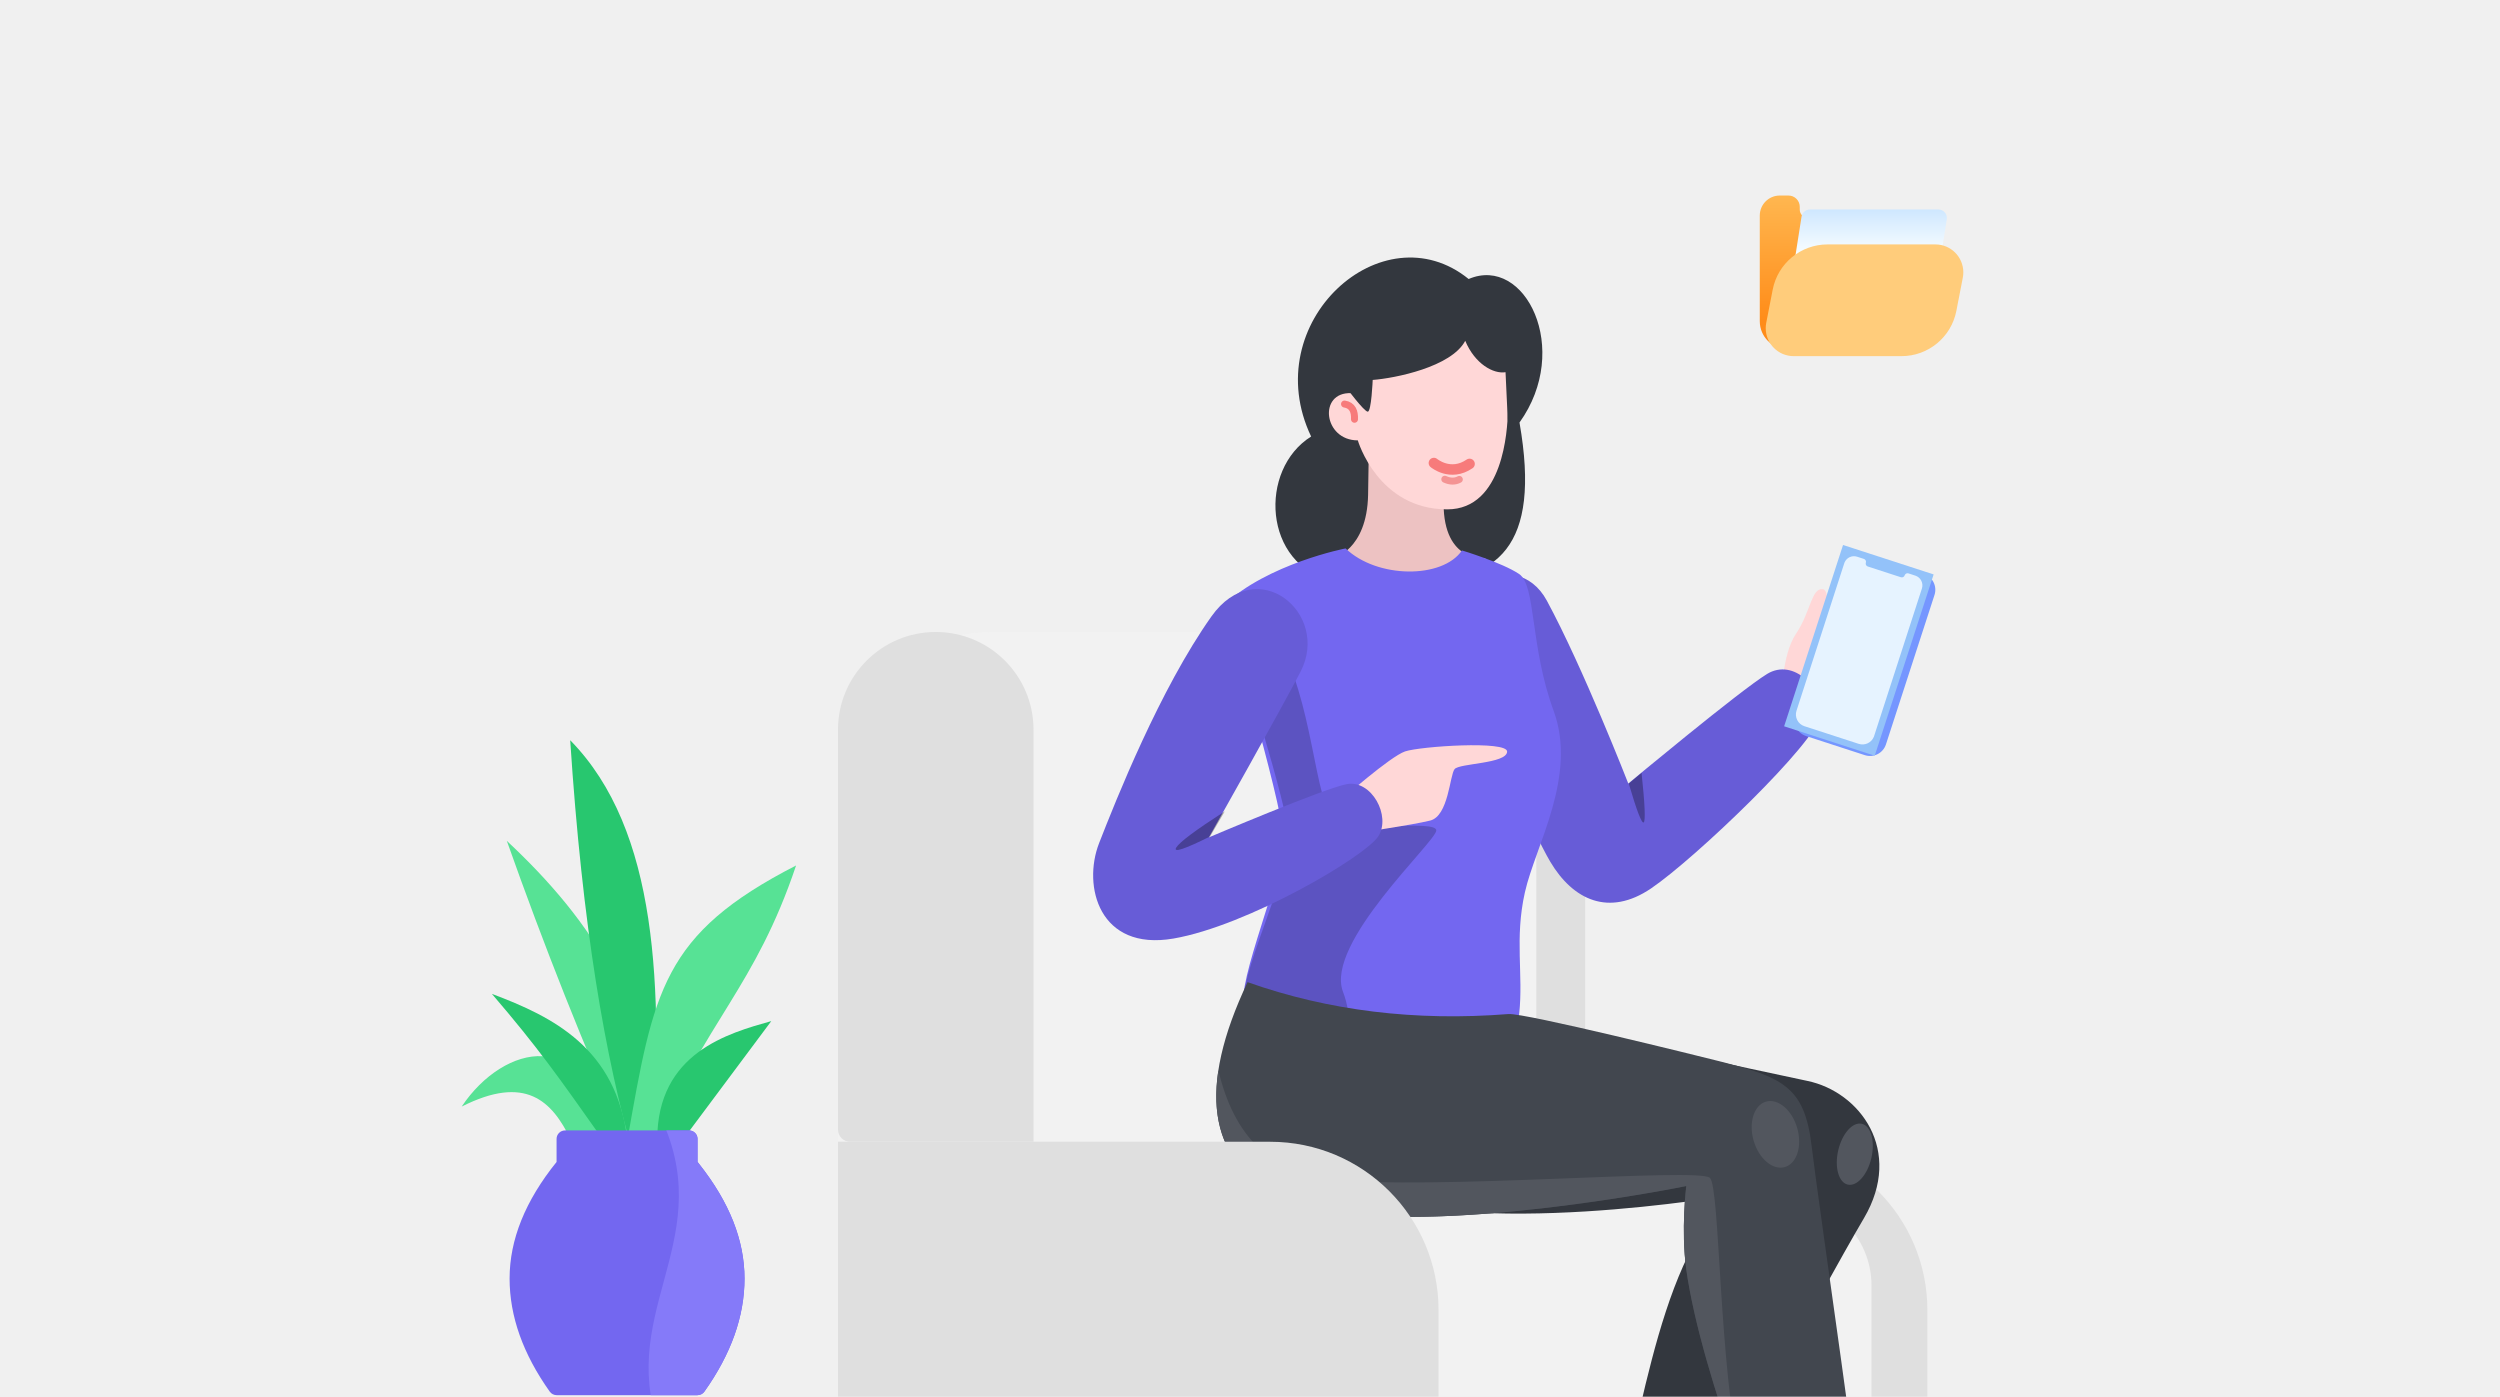
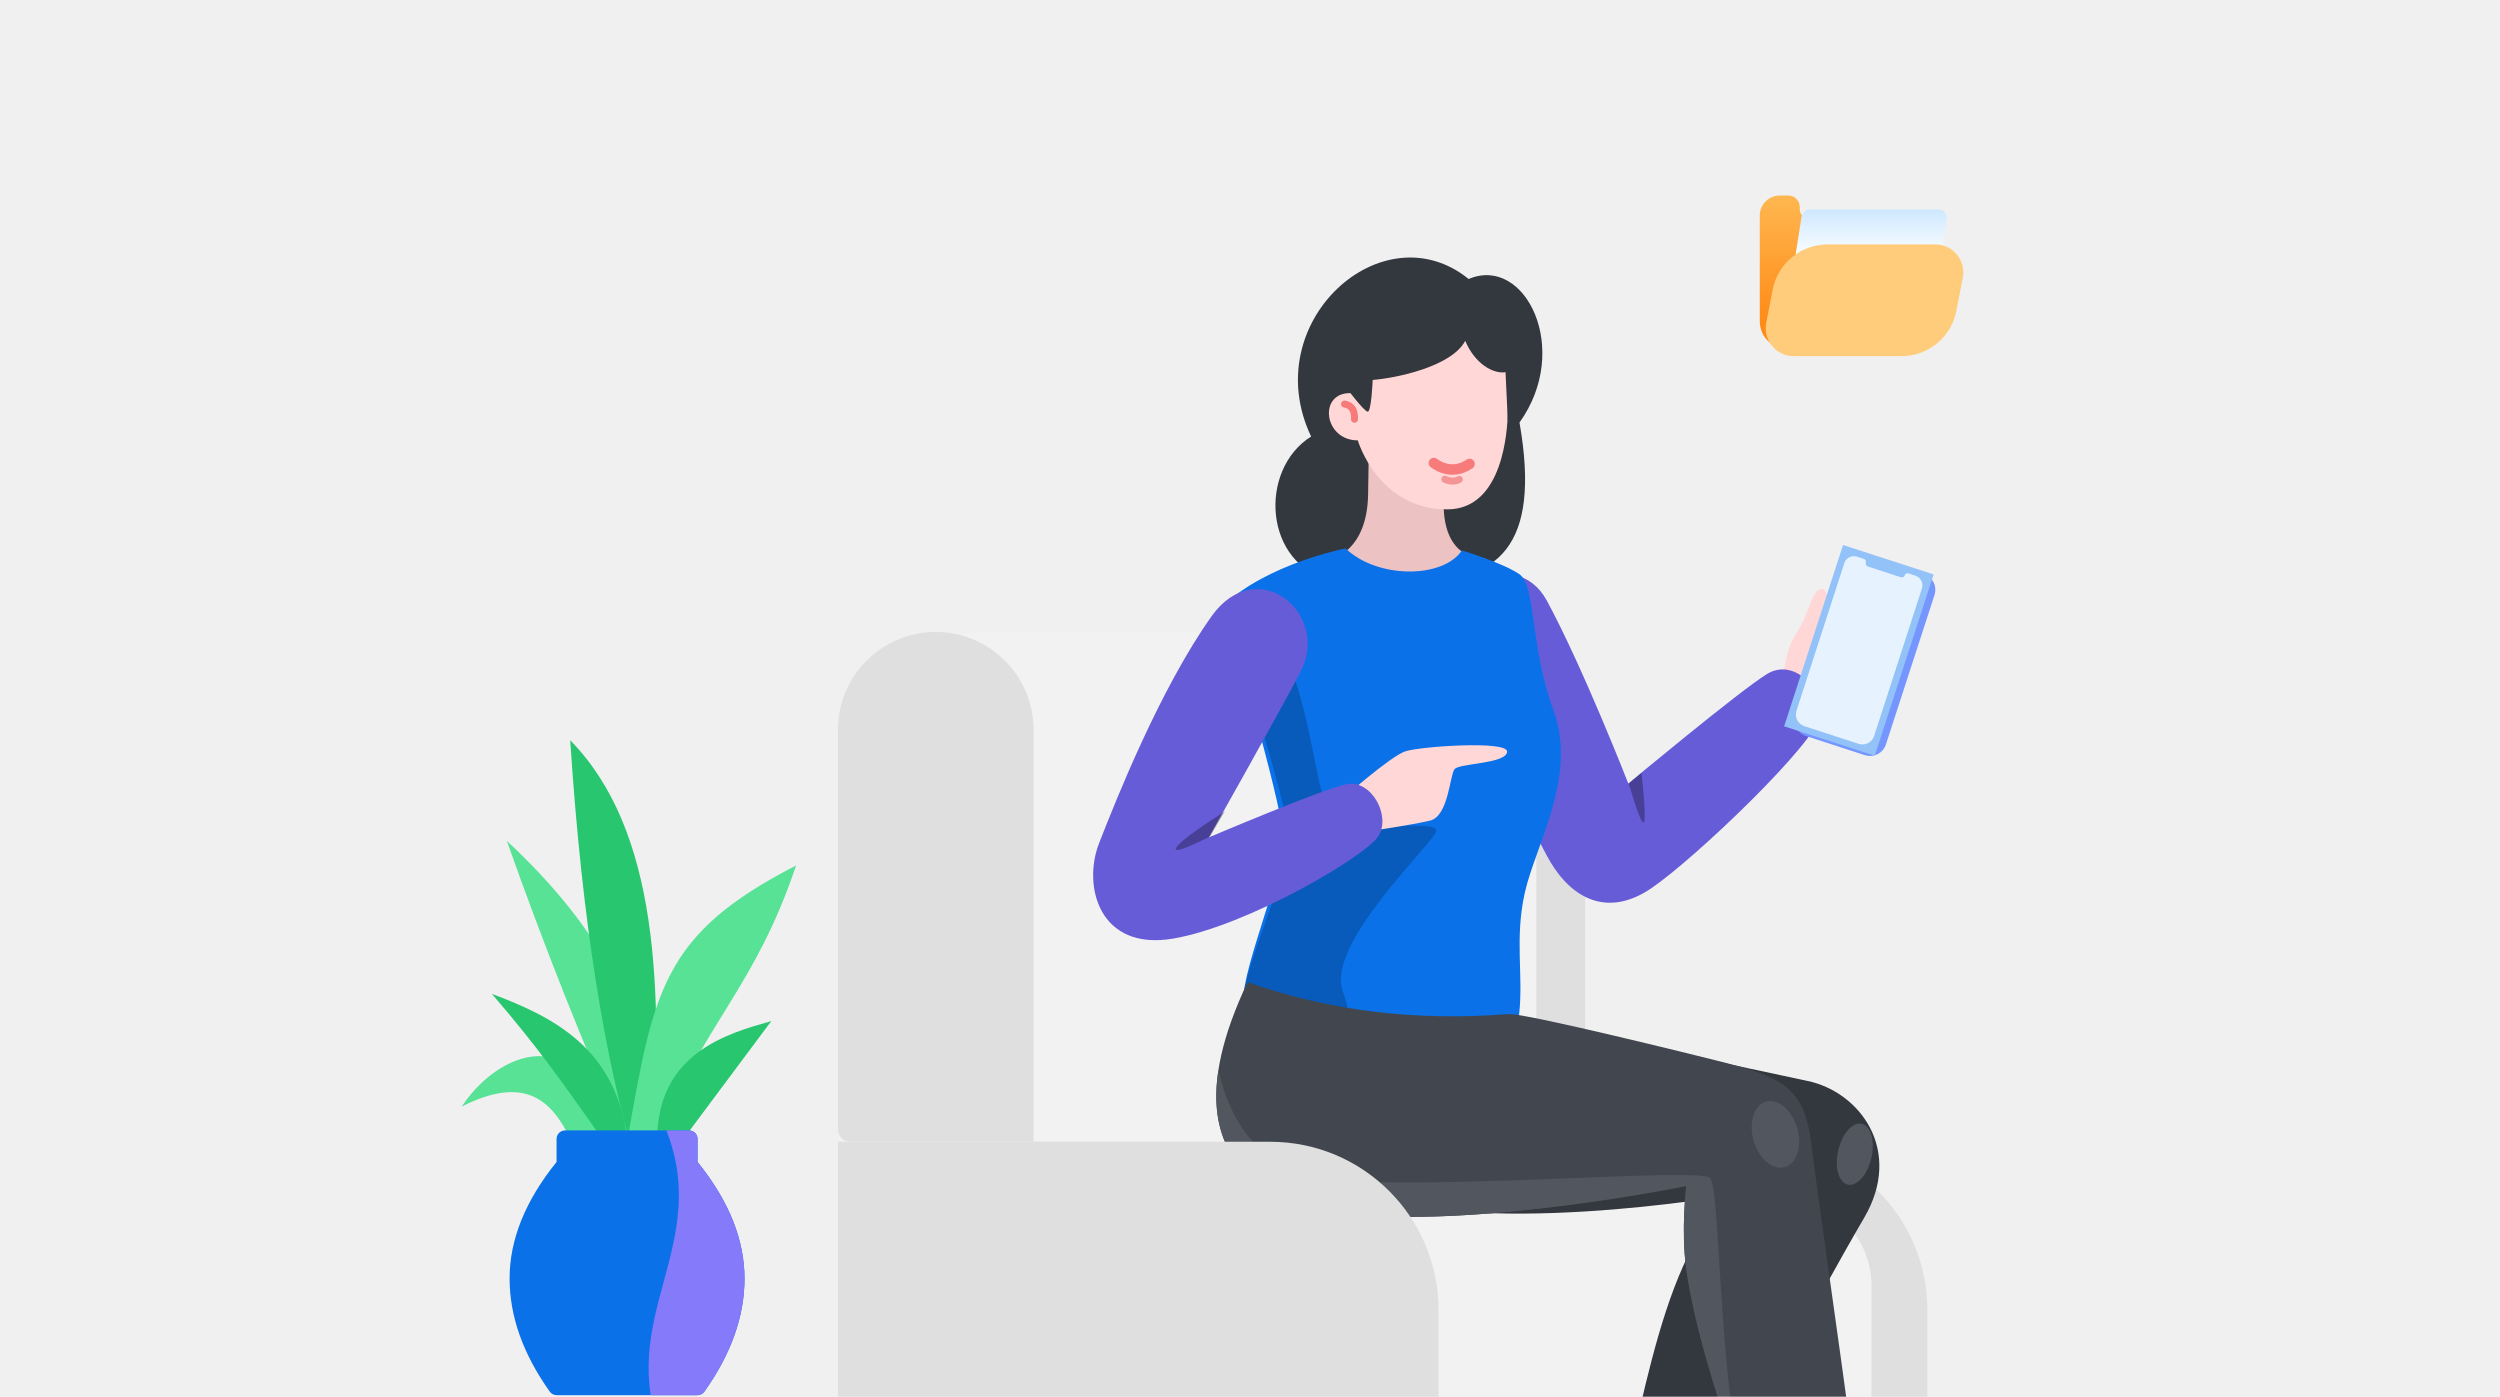
<svg xmlns="http://www.w3.org/2000/svg" xmlns:xlink="http://www.w3.org/1999/xlink" width="358px" height="200px" viewBox="0 0 358 200" version="1.1">
  <defs>
    <path d="M6,0 L352,0 C355.314,-6.08718376e-16 358,2.686 358,6 L358,200 L358,200 L0,200 L0,6 C-4.05812251e-16,2.686 2.686,6.08718376e-16 6,0 Z" id="path-1" />
    <linearGradient x1="50%" y1="81.177%" x2="50%" y2="-34.513%" id="linearGradient-3">
      <stop stop-color="#FF8C19" offset="0%" />
      <stop stop-color="#FFC967" offset="100%" />
    </linearGradient>
    <linearGradient x1="62.11%" y1="31.381%" x2="62.11%" y2="-27.478%" id="linearGradient-4">
      <stop stop-color="#F8FDFF" offset="0%" />
      <stop stop-color="#AAD4FF" offset="100%" />
    </linearGradient>
    <path d="M7.952,0.064 L25.69,0.064 C26.366,0.064 26.914,0.603 26.914,1.268 L26.914,4.578 C31.399,10.144 33.642,15.71 33.642,21.277 C33.642,26.672 31.727,32.066 27.896,37.461 C27.668,37.784 27.293,37.976 26.894,37.976 L6.749,37.976 C6.349,37.976 5.975,37.784 5.746,37.461 C1.915,32.066 0,26.672 0,21.277 C0,15.815 2.159,10.354 6.477,4.893 L6.728,4.578 L6.728,1.268 C6.728,0.603 7.276,0.064 7.952,0.064 Z" id="path-5" />
  </defs>
  <g id="📝-Pages-New" stroke="none" stroke-width="1" fill="none" fill-rule="evenodd">
    <g id="Knowledge-Base" transform="translate(-1052, -791)">
      <g id="Illustration" transform="translate(1052, 791)">
        <mask id="mask-2" fill="white">
          <use xlink:href="#path-1" />
        </mask>
        <g id="Mask" />
        <g mask="url(#mask-2)">
          <g transform="translate(178, 136.5) scale(-1, 1) translate(-178, -136.5) translate(66, 28)">
            <path d="M38.111,135.5 L100,135.5 L100,135.5 L100,201.5 C100,203.709 98.209,205.5 96,205.5 L18,205.5 C15.791,205.5 14,203.709 14,201.5 L14,159.611 C14,146.295 24.795,135.5 38.111,135.5 Z" id="Rectangle" fill="#DFDFDF" />
            <path d="M86.58,62.796 L100,62.5 L100,62.5 L100,142.5 L63,142.5 L63,86.901 C63,73.792 73.474,63.084 86.58,62.796 Z" id="Rectangle" fill="#DFDFDF" />
            <path d="M94.111,62.5 L148.16,62.5 C160.222,62.5 170,72.278 170,84.34 L170,141.753 C170,142.718 169.218,143.5 168.253,143.5 L70,143.5 L70,143.5 L70,86.611 C70,73.295 80.795,62.5 94.111,62.5 Z" id="Rectangle" fill="#F2F2F2" />
            <path d="M156,62.5 C163.732,62.5 170,68.768 170,76.5 L170,133.753 C170,134.718 169.218,135.5 168.253,135.5 L142,135.5 L142,135.5 L142,76.5 C142,68.768 148.268,62.5 156,62.5 Z" id="Rectangle" fill="#DFDFDF" />
            <path d="M34.6,143.5 L96,143.5 L96,143.5 L96,196.5 L22,196.5 L22,156.1 C22,149.141 27.641,143.5 34.6,143.5 Z" id="Rectangle" fill="#F2F2F2" />
            <g id="Wom1.4" stroke-width="1" fill="none" transform="translate(67, 112.5) scale(-1, 1) translate(-67, -112.5) translate(0, 8.5)">
              <g id="Head" transform="translate(26.64127, 0.378756)">
                <path d="M8.147,46.319 C-1.785,44.004 -2.439,30.361 5.112,25.629 C-2.676,9.292 15.333,-6.928 27.669,3.075 C35.756,-0.389 42.476,13.129 34.951,23.628 C38.106,41.654 31.685,46.314 20.109,46.512 L8.147,46.319 Z" id="Path" fill="#33373E" />
                <path d="M8.271,43.06 C8.271,43.06 13.102,41.925 13.27,34.003 C13.437,26.08 13.32,23.376 13.32,23.376 L23.962,23.184 C23.962,23.184 24.078,32.013 24.08,35.207 C24.084,43.785 30.057,43.06 30.057,43.06 C30.057,43.06 28.815,50.016 19.172,50.558 C11.642,50.983 8.271,43.06 8.271,43.06 Z" id="Path" fill="#EDC2C2" />
                <path d="M10.839,19.42 C6.091,19.236 6.866,26.191 11.797,26.182 C11.797,26.182 14.662,36.062 24.607,36.062 C32.684,36.062 33.209,24.546 33.282,22.249 C33.361,19.8 33.371,11.753 33.371,11.753 L10.654,11.742 L10.839,19.42 Z" id="Path" fill="#FFD7D7" />
                <path d="M22.866,28.633 C22.866,28.633 24.498,31.274 27.688,30.334" id="Path" stroke="#F77B7B" stroke-width="1.5" stroke-linecap="round" transform="translate(25.27694, 29.58442) rotate(-18) translate(-25.27694, -29.58442) " />
                <path d="M24.249,31.785 C24.998,32.099 25.708,32.099 26.329,31.738" id="Path" stroke="#F49494" stroke-linecap="round" transform="translate(25.28918, 31.87678) rotate(2) translate(-25.28918, -31.87678) " />
                <path d="M11.057,23.277 C11.356,22.201 11.224,21.261 10.156,20.832" id="Path-8" stroke="#F77B7B" stroke-linecap="round" transform="translate(10.6761, 22.05471) rotate(-13) translate(-10.6761, -22.05471) " />
                <path d="M10.088,18.56 C10.088,18.56 12.69,22.055 13.217,22.073 C13.744,22.092 13.929,17.529 13.929,17.529 C17.121,17.285 25.199,15.675 27.18,11.924 C28.564,15.234 31.212,16.703 32.951,16.421 L33.281,23.452 L34.093,9.317 L9.451,9.317 L10.088,18.56 Z" id="Path" fill="#33373E" />
              </g>
              <g id="LLeg" transform="translate(30.04037, 107.25)" fill="#33373E">
                <path d="M16.635,0.026 C24.043,0.357 65.276,9.483 72.767,11.034 C80.258,12.584 86.591,20.974 80.879,30.689 C74.463,41.595 57.909,72.567 53.889,79.549 C51.9,83.005 41.864,81.067 44.221,75.267 C48.616,64.455 50.657,37.292 61.861,27.388 C61.861,27.388 24.181,33.951 7.905,26.434 C-3.924,20.969 -1.248,-0.775 16.635,0.026 Z" id="Path" />
              </g>
              <g id="LArm" transform="translate(52.38391, 45.76)">
                <path d="M46.782,17.675 C46.782,17.675 46.699,11.643 48.807,8.49 C50.916,5.338 50.999,1.989 52.595,2.099 C54.191,2.208 52.611,9.992 52.611,9.992 C52.611,9.992 54.636,9.218 56.09,8.239 C57.545,7.26 61.955,2.432 62.986,3.288 C64.734,4.745 61.919,12.967 60.386,14.61 C58.848,16.255 50.445,21.661 50.445,21.661 L46.782,17.675 Z" id="Path" fill="#FFD7D7" />
                <path d="M1.256,14.061 C4.702,22.06 11.012,36.754 13.613,41.138 C16.873,46.628 22.014,49.047 28.033,44.973 C34.357,40.693 51.771,23.999 52.282,20.217 C52.788,16.435 48.526,11.898 44.669,14.247 C40.812,16.596 24.787,29.942 24.787,29.942 C24.787,29.942 18.32,13.351 13.117,3.74 C8.611,-4.575 -3.99,1.9 1.256,14.061 Z" id="Path" fill="#675CD7" />
                <path d="M24.854,29.951 C26.012,33.882 26.726,35.733 26.997,35.506 C27.268,35.278 27.164,32.913 26.687,28.41 L24.854,29.951 Z" id="Path" fill-opacity="0.303" fill="#000000" />
              </g>
              <g id="PhoneMini4" transform="translate(110.3976, 56.90821) scale(-1, 1) rotate(-18) translate(-110.3976, -56.90821) translate(102.3976, 42.40821)">
                <g id="Group-3" transform="translate(0, 0)">
                  <path d="M2.834,1.009 L11.674,1.009 C12.999,1.009 14.074,2.083 14.074,3.409 L14.074,25.909 C14.074,27.234 12.999,28.309 11.674,28.309 L2.834,28.309 C1.509,28.309 0.434,27.234 0.434,25.909 L0.434,3.409 C0.434,2.083 1.509,1.009 2.834,1.009 Z" id="Rectangle" fill="#7596FF" fill-rule="nonzero" />
                  <rect id="Rectangle" fill="#93C2F9" x="1.461" y="0.65" width="13.64" height="27.3" />
                  <path d="M3.899,1.625 L4.934,1.625 C5.145,1.625 5.32,1.777 5.356,1.977 L5.363,2.055 C5.363,2.292 5.555,2.484 5.793,2.484 L10.781,2.484 C10.991,2.484 11.167,2.332 11.203,2.132 L11.21,2.055 C11.21,1.817 11.402,1.625 11.639,1.625 L12.669,1.625 C13.433,1.625 14.06,2.214 14.121,2.964 L14.126,3.085 L14.126,3.085 L14.106,25.285 C14.104,26.254 13.319,27.038 12.351,27.04 L4.167,27.04 C3.241,27.041 2.482,26.323 2.418,25.412 L2.413,25.287 C2.413,25.286 2.413,25.285 2.415,25.285 L2.434,3.09 C2.435,2.281 3.091,1.625 3.899,1.625 Z" id="Rectangle" fill="#E6F3FF" fill-rule="nonzero" />
                </g>
              </g>
              <g id="Body" transform="translate(19.19922, 42.03301)">
-                 <path d="M0,8.15 C0,8.15 8.305,35.978 8.551,41.246 C8.797,46.514 1.758,61.997 2.957,65.911 C5.72,74.954 40.995,78.848 42.343,66.682 C42.971,61.009 41.663,55.917 43.17,49.231 C44.672,42.546 50.709,32.612 47.285,23.271 C43.861,13.931 44.778,5.29 42.329,3.657 C39.88,2.024 34.156,0.289 34.156,0.289 C31.372,4.389 21.973,4.329 17.489,-4.61852778e-14 C17.489,-4.61852778e-14 6.348,2.163 0,8.15 Z" id="Path" fill="#7367F0" />
+                 <path d="M0,8.15 C0,8.15 8.305,35.978 8.551,41.246 C8.797,46.514 1.758,61.997 2.957,65.911 C5.72,74.954 40.995,78.848 42.343,66.682 C42.971,61.009 41.663,55.917 43.17,49.231 C44.672,42.546 50.709,32.612 47.285,23.271 C43.861,13.931 44.778,5.29 42.329,3.657 C39.88,2.024 34.156,0.289 34.156,0.289 C31.372,4.389 21.973,4.329 17.489,-4.61852778e-14 C17.489,-4.61852778e-14 6.348,2.163 0,8.15 Z" id="Path" fill="#0a71e9" />
                <path d="M7.442,12.657 C12.978,21.448 12.961,36.755 15.934,38.76 C18.907,40.764 30.479,38.797 30.479,40.385 C30.479,41.972 14.488,56.522 17.113,63.477 C18.487,67.119 18.115,70.377 15.994,73.251 L15.302,73.1 C9.002,71.675 3.936,69.117 2.957,65.911 C1.758,61.997 9.609,46.514 9.363,41.246 C9.154,36.774 2.553,16.046 0.563,9.882 C2.183,7.021 4.476,7.946 7.442,12.657 Z" id="Path" fill-opacity="0.199" fill="#000000" />
              </g>
              <g id="RArm" transform="translate(0, 47.85625)">
                <path d="M36.081,30.158 C36.081,30.158 43.076,23.962 45.217,23.243 C47.359,22.524 59.9,21.661 59.821,23.285 C59.731,25.026 52.995,24.926 52.297,25.782 C51.599,26.638 51.44,32.491 48.802,33.148 C46.169,33.805 38.275,34.938 38.275,34.938 L36.081,30.158 Z" id="Path" fill="#FFD7D7" />
                <path d="M17.471,3.926 C10.102,14.334 3.81,30.189 1.395,36.371 C-1.021,42.552 1.416,51.876 12.036,50.045 C22.637,48.22 39.504,38.3 41.37,35.406 C43.237,32.513 40.401,27.247 36.831,27.937 C33.523,28.574 17.116,35.556 17.116,35.556 C17.116,35.556 27.672,16.832 30.249,11.813 C34.554,3.431 23.963,-5.246 17.471,3.926 Z" id="Path" fill="#675CD7" />
                <path d="M17.283,35.428 C13.598,37.26 11.98,37.792 12.429,37.024 C12.879,36.255 15.2,34.521 19.393,31.821 L17.283,35.428 Z" id="Path" fill-opacity="0.303" fill="#000000" />
              </g>
              <g id="RLeg" transform="translate(17.86184, 104)">
                <path d="M4.789,0.143 C-2.392,15.318 -0.936,25.511 9.154,30.722 C23.792,38.281 67.612,29.341 67.612,29.341 C67.612,29.341 66.829,35.65 67.612,41.277 C69.657,55.972 79.383,80.456 81.441,83.533 C84.286,87.787 92.955,84.579 93.118,81.036 C93.282,77.494 86.583,32.251 85.565,23.623 C84.552,14.995 81.352,13.742 72.008,11.383 C69.862,10.842 44.476,4.528 42.151,4.712 C28.829,5.766 16.375,4.243 4.789,0.143 Z" id="Path" fill="#42474F" />
                <path d="M16.595,28.373 C31.087,29.998 69.453,26.648 70.994,28.17 C72.465,29.624 72.22,54.905 75.52,69.538 L75.018,68.156 C71.914,59.53 68.692,49.038 67.612,41.277 C66.829,35.65 67.612,29.341 67.612,29.341 L65.845,29.683 C57.515,31.249 22.035,37.374 9.154,30.722 C2.175,27.118 -0.673,21.13 0.61,12.759 C2.819,22.221 8.148,27.426 16.595,28.373 Z" id="Path" fill="#52565E" />
                <ellipse id="Oval" fill="#52565E" transform="translate(91.74491, 24.78125) rotate(13) translate(-91.74491, -24.78125) " cx="91.745" cy="24.781" rx="2.436" ry="4.469" />
                <ellipse id="Oval" fill="#52565E" transform="translate(80.37828, 21.9375) rotate(-16) translate(-80.37828, -21.9375) " cx="80.378" cy="21.938" rx="3.248" ry="4.875" />
              </g>
            </g>
            <path d="M108.111,135.5 L170,135.5 L170,135.5 L170,203.753 C170,204.718 169.218,205.5 168.253,205.5 L84,205.5 L84,205.5 L84,159.611 C84,146.295 94.795,135.5 108.111,135.5 Z" id="Rectangle" fill="#DFDFDF" />
            <g id="Group-37" stroke-width="1" fill="none" transform="translate(23, 11.5) scale(-1, 1) translate(-23, -11.5) translate(8, 0)">
              <path d="M2.862,0 L4.11,0 C5.002,5.82428401e-17 5.725,0.723 5.725,1.615 L5.725,2.01 C5.725,2.683 6.271,3.229 6.944,3.229 L22,3.229 C24.209,3.229 26,5.02 26,7.229 L26,18 C26,20.209 24.209,22 22,22 L4,22 C1.791,22 2.705415e-16,20.209 0,18 L0,2.862 C-1.93595067e-16,1.282 1.282,2.90392601e-16 2.862,0 Z" id="Rectangle" fill="url(#linearGradient-3)" />
              <path d="M7.184,2 L25.574,2 C26.248,2 26.794,2.546 26.794,3.219 C26.794,3.283 26.789,3.346 26.779,3.408 L24.021,20.97 C23.928,21.563 23.417,22 22.816,22 L4.426,22 C3.752,22 3.206,21.454 3.206,20.781 C3.206,20.717 3.211,20.654 3.221,20.592 L5.979,3.03 C6.072,2.437 6.583,2 7.184,2 Z" id="Rectangle" fill="url(#linearGradient-4)" />
              <path d="M29.075,11.763 L28.149,16.526 C27.419,20.285 24.126,23 20.296,23 L4.852,23 C2.643,23 0.852,21.209 0.852,19 C0.852,18.744 0.876,18.489 0.925,18.237 L1.851,13.474 C2.581,9.715 5.874,7 9.704,7 L25.148,7 C27.357,7 29.148,8.791 29.148,11 C29.148,11.256 29.124,11.511 29.075,11.763 Z" id="Rectangle" fill="#FFCC7B" />
            </g>
            <g id="Group-79" stroke-width="1" fill="none" transform="translate(176, 78)">
              <g id="Group-86">
                <path d="M23.979,58.234 C30.346,43.991 36.13,29.363 41.424,14.412 C29.228,25.78 19.744,39.63 21.095,58.234 L23.979,58.234 Z" id="Path-113" fill="#57E295" />
                <path d="M20.586,59.721 C19.079,35.435 19.718,12.88 32.347,0 C30.605,26.665 27.346,45.45 23.219,59.721 L20.586,59.721 Z" id="Rectangle" fill="#28C76F" />
                <path d="M20.007,57.192 C12.951,40.221 5.861,35.356 2.45563569e-14,17.935 C19.181,27.771 20.383,35.893 24.148,57.192 L20.007,57.192 Z" id="Path-112" fill="#57E295" />
                <path d="M16.209,57.192 L3.551,40.221 C9.665,41.944 19.883,44.735 19.883,57.192 L16.209,57.192 Z" id="Path-114" fill="#28C76F" />
                <path d="M28.048,57.192 L32.271,57.192 C34.954,51.651 38.735,47.837 47.884,52.461 C41.887,43.427 29.583,40.694 28.048,57.192 Z" id="Path-116" fill="#57E295" />
                <path d="M24.164,57.192 L27.675,57.192 C34.12,48.078 36.891,44.106 43.56,36.323 C34.774,39.62 25.756,44.106 24.164,57.192 Z" id="Path-117" fill="#28C76F" />
              </g>
              <g id="Group-85" transform="translate(7.384615, 55.8125)">
                <mask id="mask-6" fill="white">
                  <use xlink:href="#path-5" />
                </mask>
-                 <use id="Rectangle" fill="#7367F0" xlink:href="#path-5" />
+                 <use id="Rectangle" fill="#0a71e9" xlink:href="#path-5" />
                <path d="M-4.282,-0.978 L11.622,-0.978 C4.008,16.458 19.027,26.784 11.622,44.155 L-4.282,44.155 L-4.282,-0.978 Z" id="Rectangle" fill="#857AF9" mask="url(#mask-6)" />
              </g>
            </g>
          </g>
        </g>
      </g>
    </g>
  </g>
</svg>
